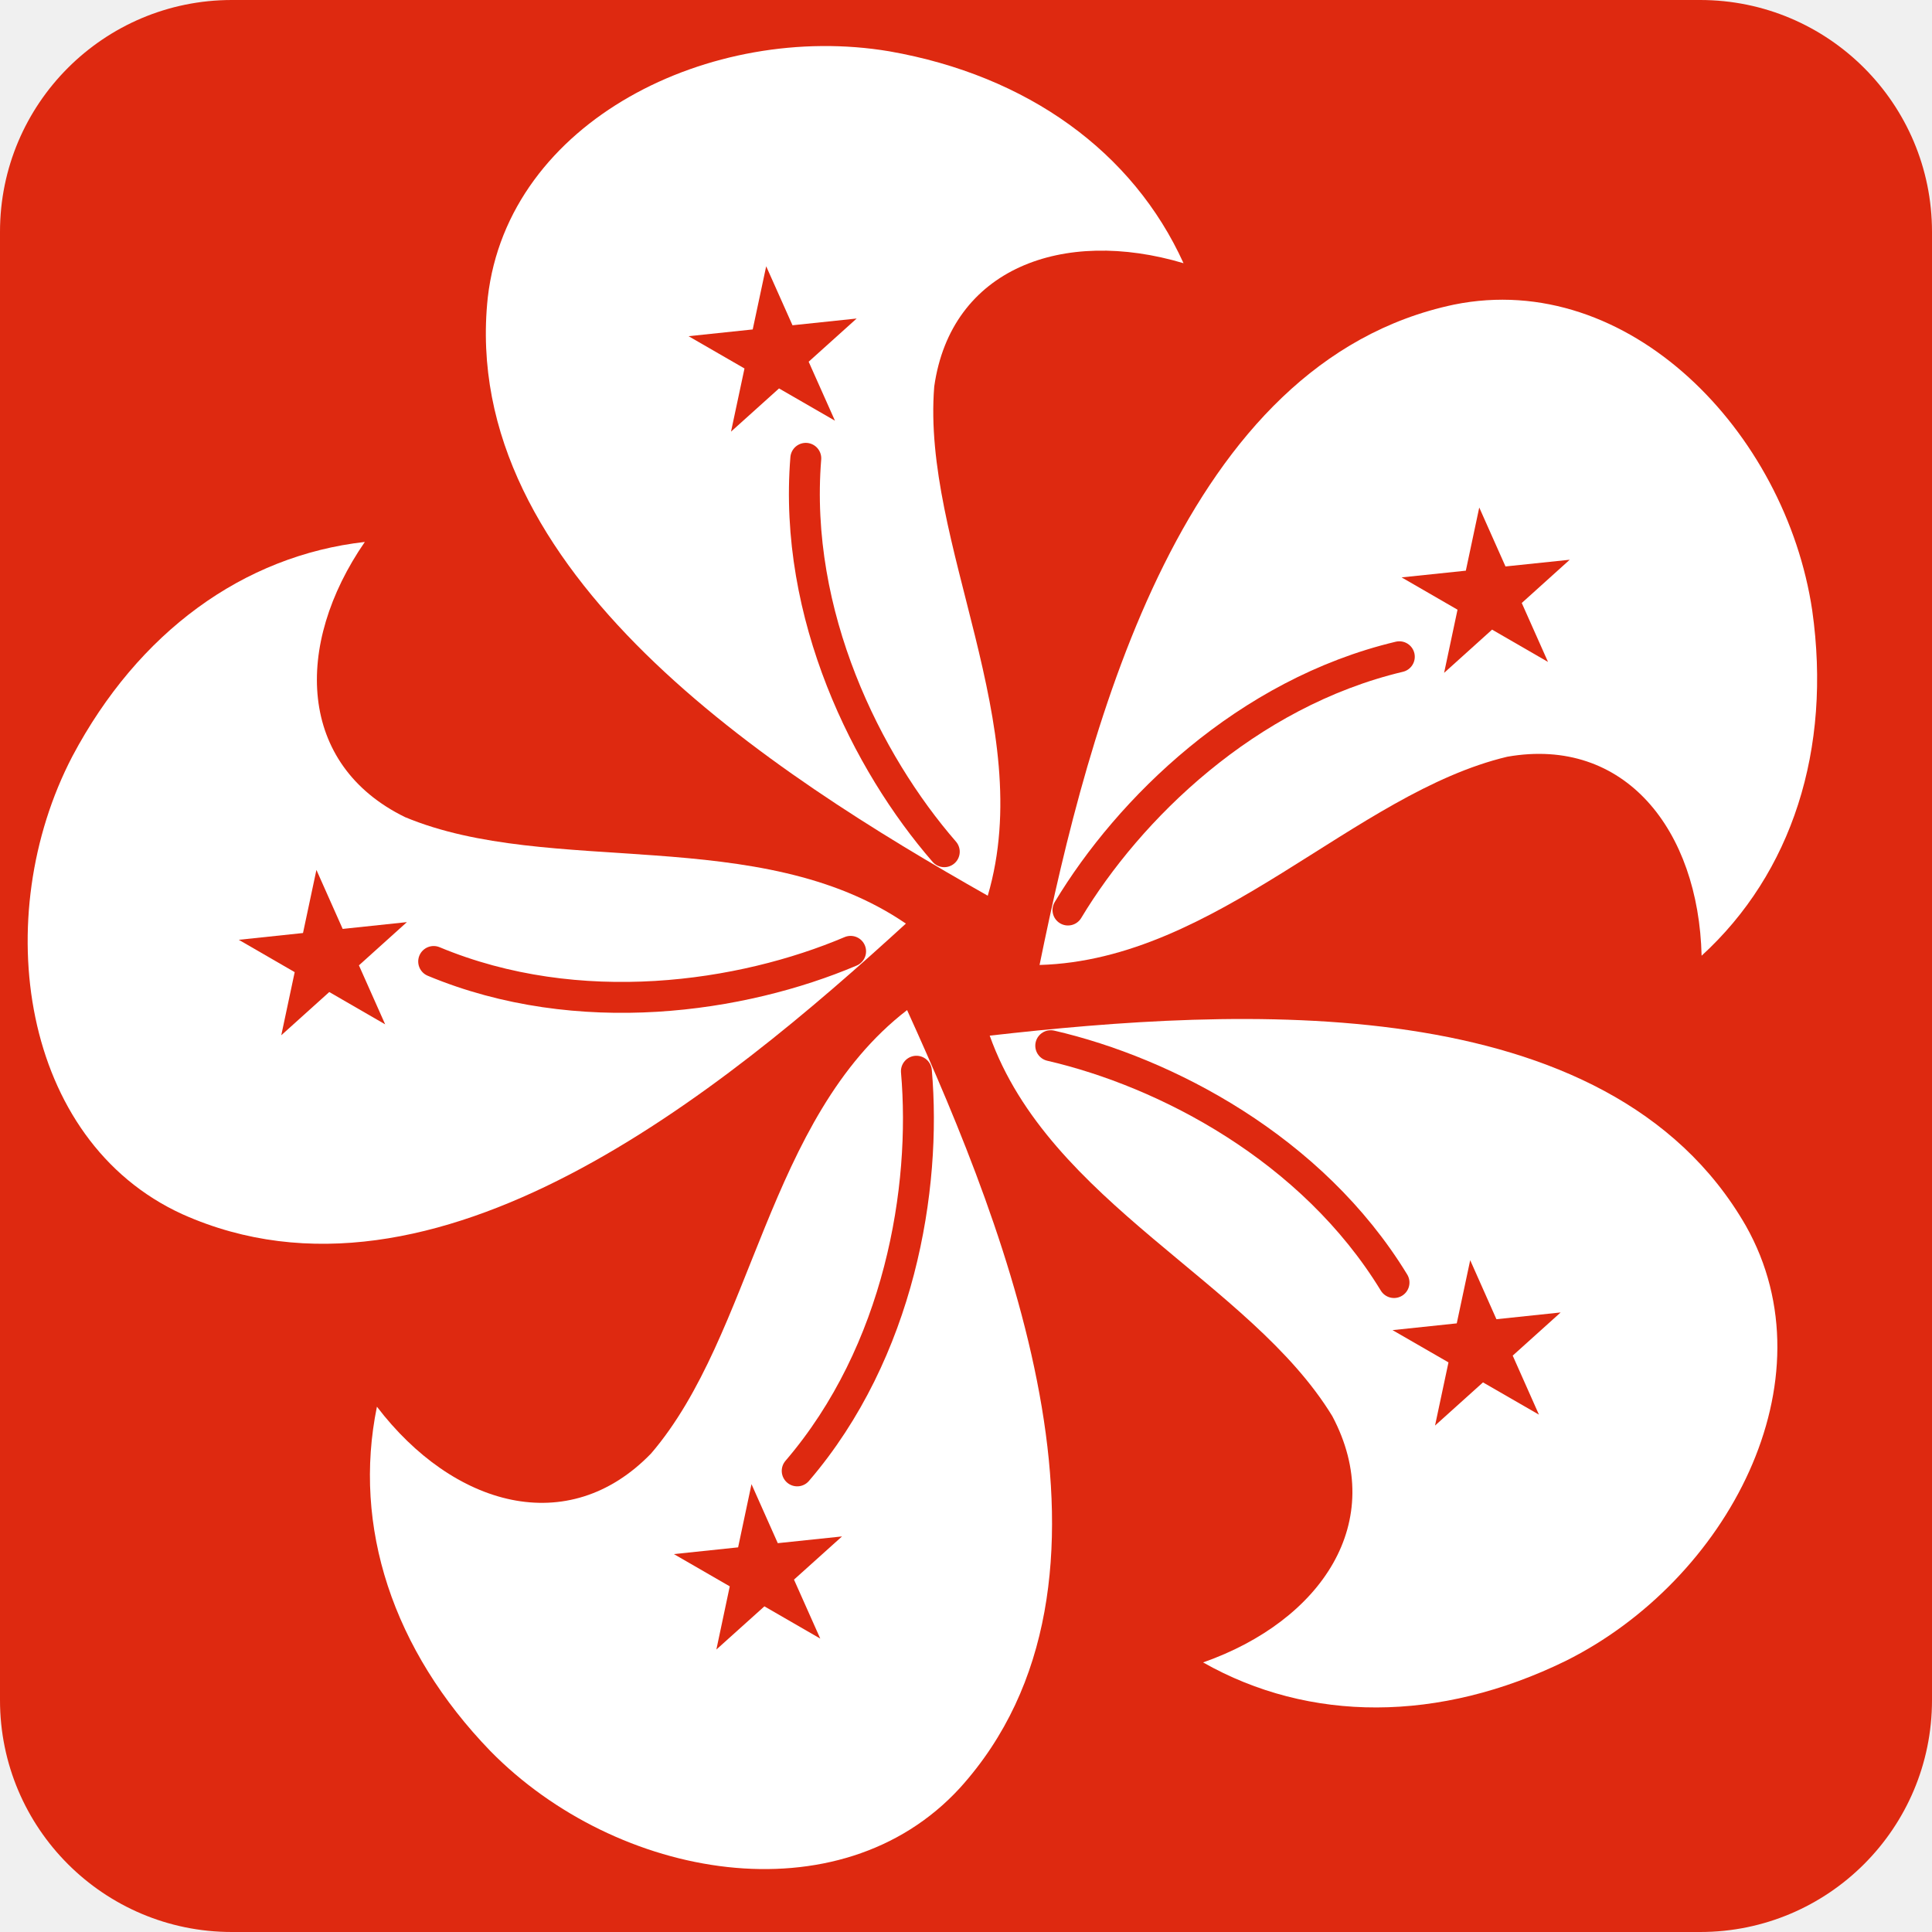
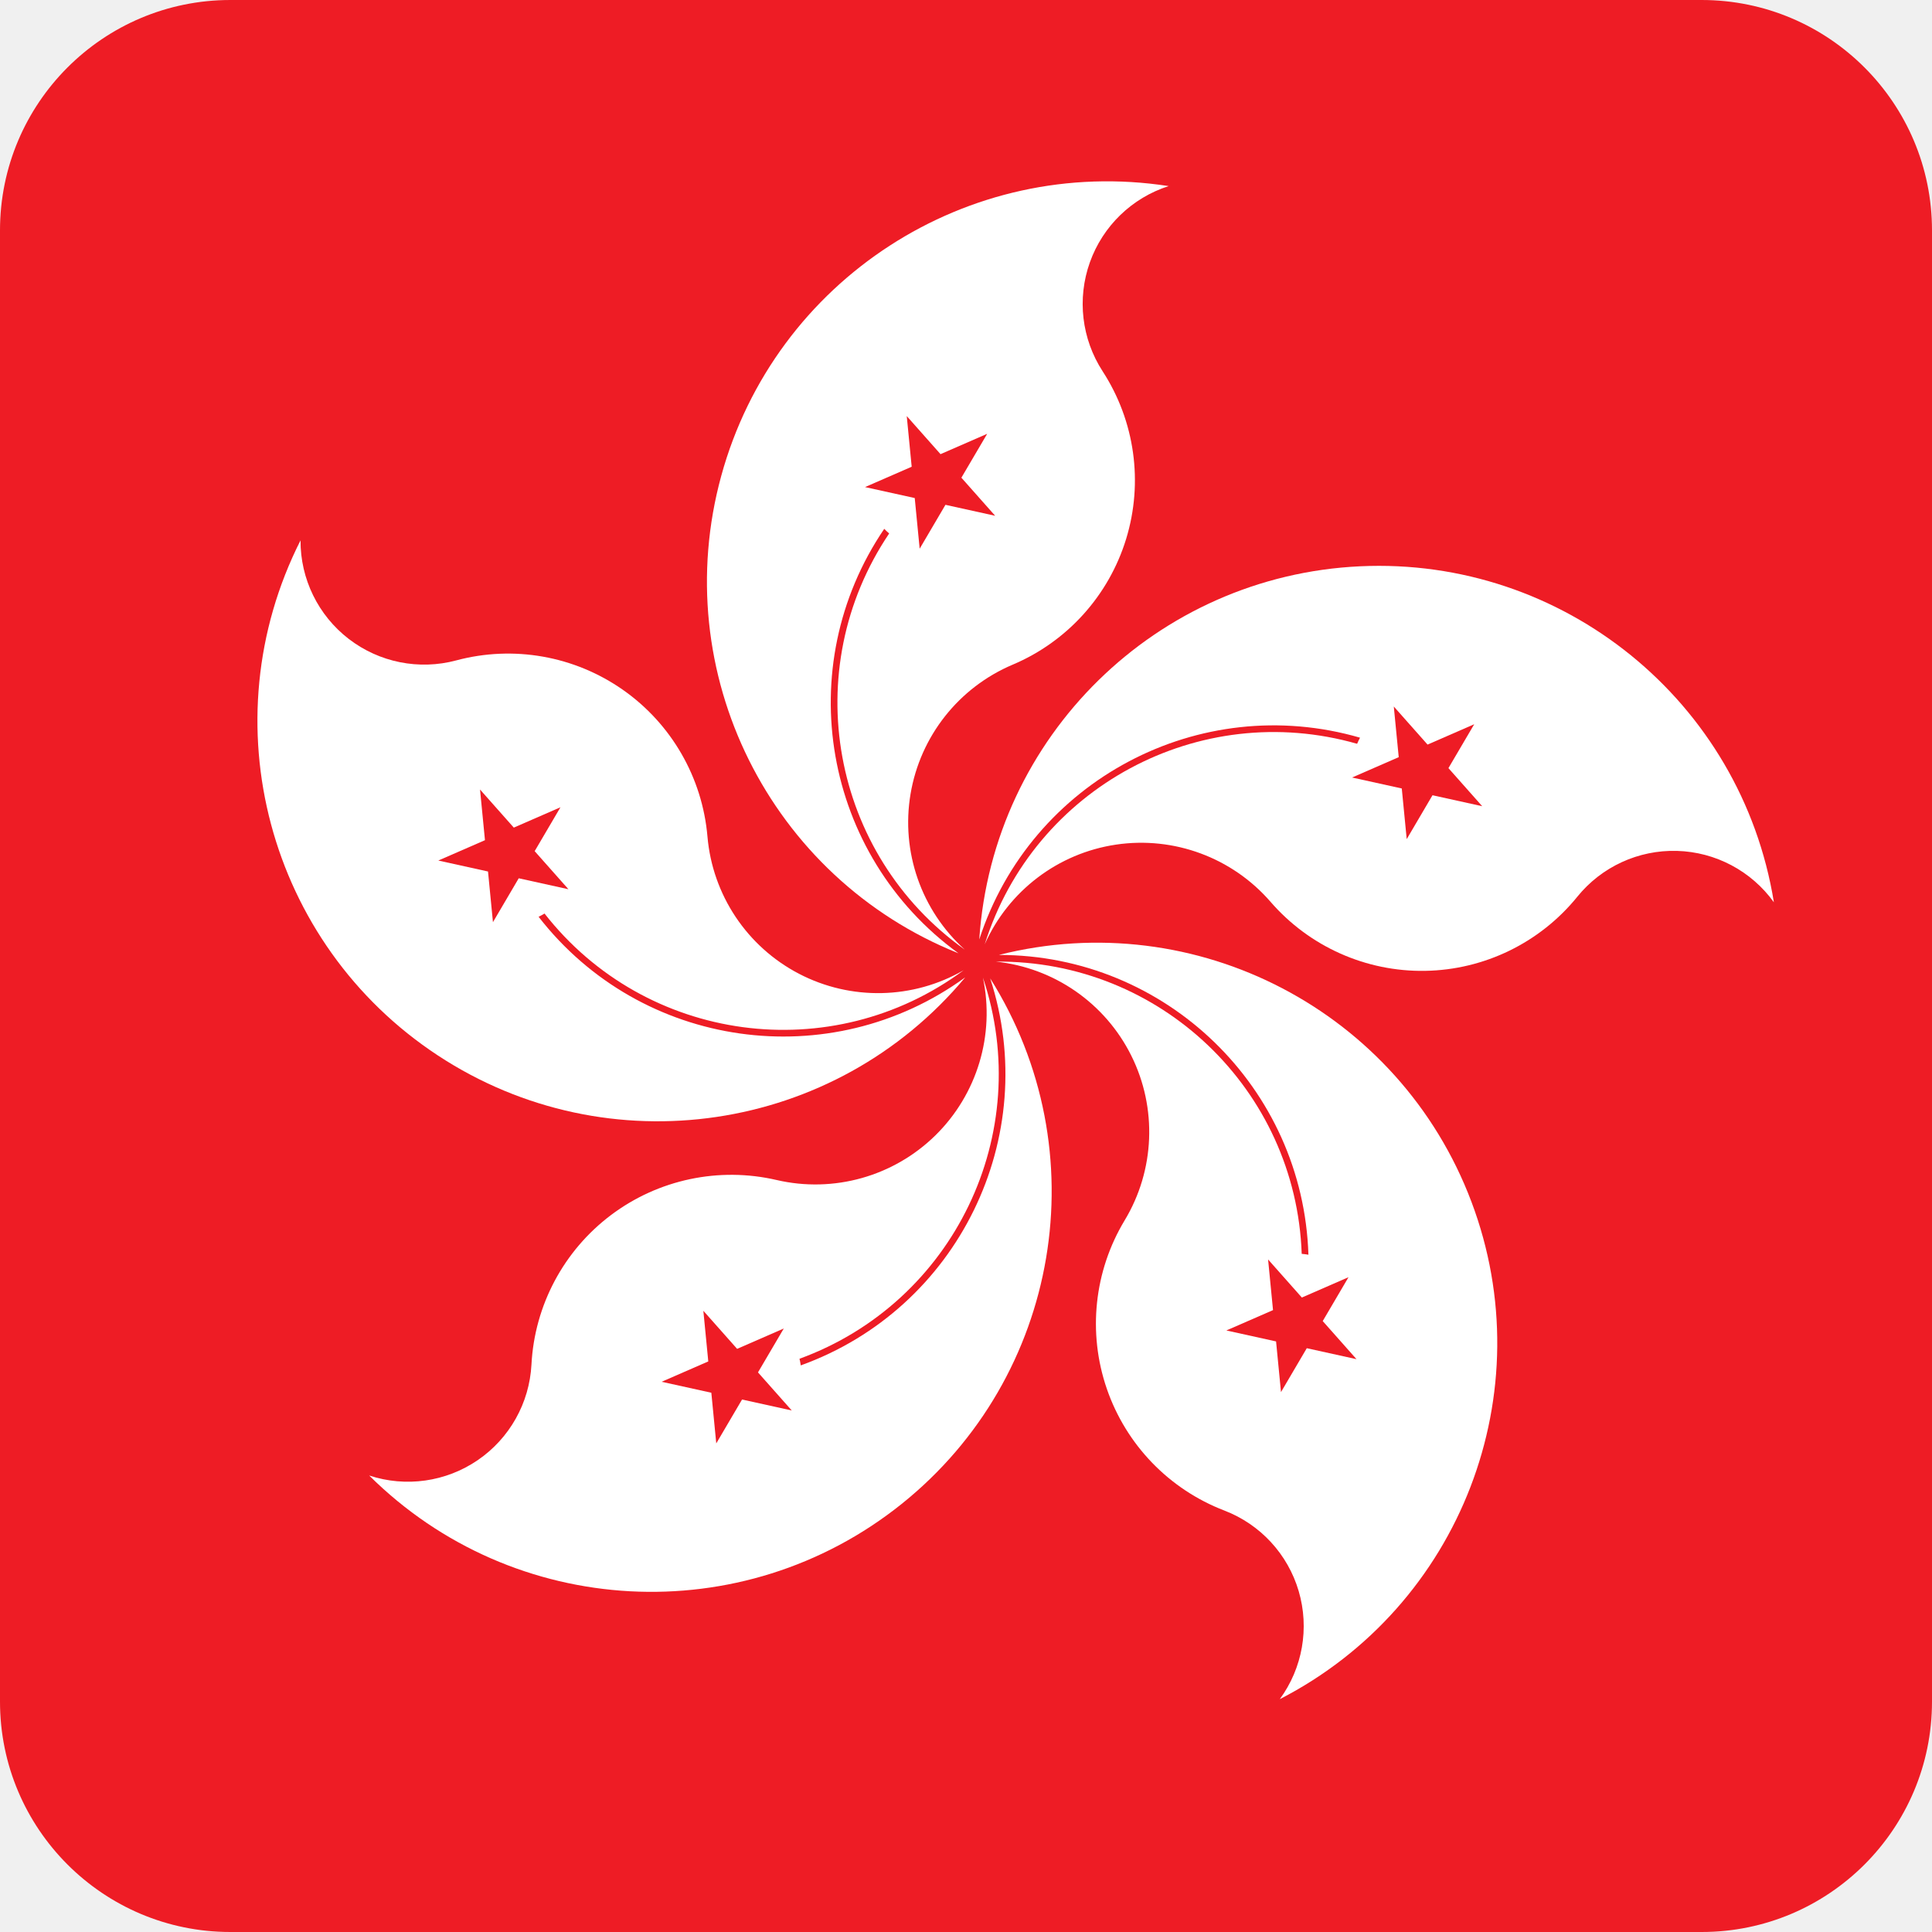
- <svg xmlns="http://www.w3.org/2000/svg" viewBox="-50 -50 100 100">
-   <rect x="-50" y="-50" width="100" height="100" rx="12" fill="#de2910" />
-   <defs>
-     <g id="petal">
-       <path fill="#fff" d="M1.5,-3.5 C-9,-11 -24,-23 -21,-37 C-19,-46 -8,-50 1,-47.5 C8,-45.5 13,-41 15,-35 C9,-37.5 3,-36 1.5,-30 C0,-22 5,-12 1.5,-3.5 Z" />
-       <path fill="none" stroke="#de2910" stroke-width="1.6" stroke-linecap="round" d="M-5.5,-27 C-7,-19 -4,-11 -0.5,-6" />
-       <polygon fill="#de2910" transform="translate(-6.5,-32.5) scale(4.6)" points="0,-1 0.225,-0.309 0.951,-0.309 0.363,0.118 0.588,0.809 0,0.382 -0.588,0.809 -0.363,0.118 -0.951,-0.309 -0.225,-0.309" />
-     </g>
-   </defs>
-   <g transform="rotate(-6)">
-     <use href="#petal" />
-     <use href="#petal" transform="rotate(72)" />
-     <use href="#petal" transform="rotate(144)" />
-     <use href="#petal" transform="rotate(216)" />
-     <use href="#petal" transform="rotate(288)" />
+ <svg xmlns="http://www.w3.org/2000/svg" viewBox="229.2 83.2 436 436">
+   <rect x="229.2" y="83.2" width="436" height="436" rx="52" fill="#ee1c25" />
+   <g>
+     <path fill="#fff" d="M492.936 125.196a27.917 27.917 0 0 0-14.902 41.792 45.171 45.171 0 0 1-20.29 66.204 38.651 38.651 0 0 0-10.816 64.313 68.375 68.375 0 0 1-17.068-93.914 15.81 15.81 0 0 1-1.109-1.048 69.881 69.881 0 0 0 16.754 95.793 90.342 90.342 0 0 1 47.43-173.141" />
+     <path fill="#ee1c25" d="M451.979 181.099l-27.565 12.022 29.366 6.476-19.951-22.501 2.915 29.931" />
+   </g>
+   <g transform="rotate(72 450 300)">
+     <path fill="#fff" d="M492.936 125.196a27.917 27.917 0 0 0-14.902 41.792 45.171 45.171 0 0 1-20.29 66.204 38.651 38.651 0 0 0-10.816 64.313 68.375 68.375 0 0 1-17.068-93.914 15.81 15.81 0 0 1-1.109-1.048 69.881 69.881 0 0 0 16.754 95.793 90.342 90.342 0 0 1 47.43-173.141" />
+     <path fill="#ee1c25" d="M451.979 181.099l-27.565 12.022 29.366 6.476-19.951-22.501 2.915 29.931" />
+   </g>
+   <g transform="rotate(144 450 300)">
+     <path fill="#fff" d="M492.936 125.196a27.917 27.917 0 0 0-14.902 41.792 45.171 45.171 0 0 1-20.29 66.204 38.651 38.651 0 0 0-10.816 64.313 68.375 68.375 0 0 1-17.068-93.914 15.81 15.81 0 0 1-1.109-1.048 69.881 69.881 0 0 0 16.754 95.793 90.342 90.342 0 0 1 47.43-173.141" />
+     <path fill="#ee1c25" d="M451.979 181.099l-27.565 12.022 29.366 6.476-19.951-22.501 2.915 29.931" />
+   </g>
+   <g transform="rotate(216 450 300)">
+     <path fill="#fff" d="M492.936 125.196a27.917 27.917 0 0 0-14.902 41.792 45.171 45.171 0 0 1-20.29 66.204 38.651 38.651 0 0 0-10.816 64.313 68.375 68.375 0 0 1-17.068-93.914 15.81 15.81 0 0 1-1.109-1.048 69.881 69.881 0 0 0 16.754 95.793 90.342 90.342 0 0 1 47.43-173.141" />
+     <path fill="#ee1c25" d="M451.979 181.099l-27.565 12.022 29.366 6.476-19.951-22.501 2.915 29.931" />
+   </g>
+   <g transform="rotate(288 450 300)">
+     <path fill="#fff" d="M492.936 125.196a27.917 27.917 0 0 0-14.902 41.792 45.171 45.171 0 0 1-20.29 66.204 38.651 38.651 0 0 0-10.816 64.313 68.375 68.375 0 0 1-17.068-93.914 15.81 15.81 0 0 1-1.109-1.048 69.881 69.881 0 0 0 16.754 95.793 90.342 90.342 0 0 1 47.43-173.141" />
+     <path fill="#ee1c25" d="M451.979 181.099l-27.565 12.022 29.366 6.476-19.951-22.501 2.915 29.931" />
  </g>
</svg>
